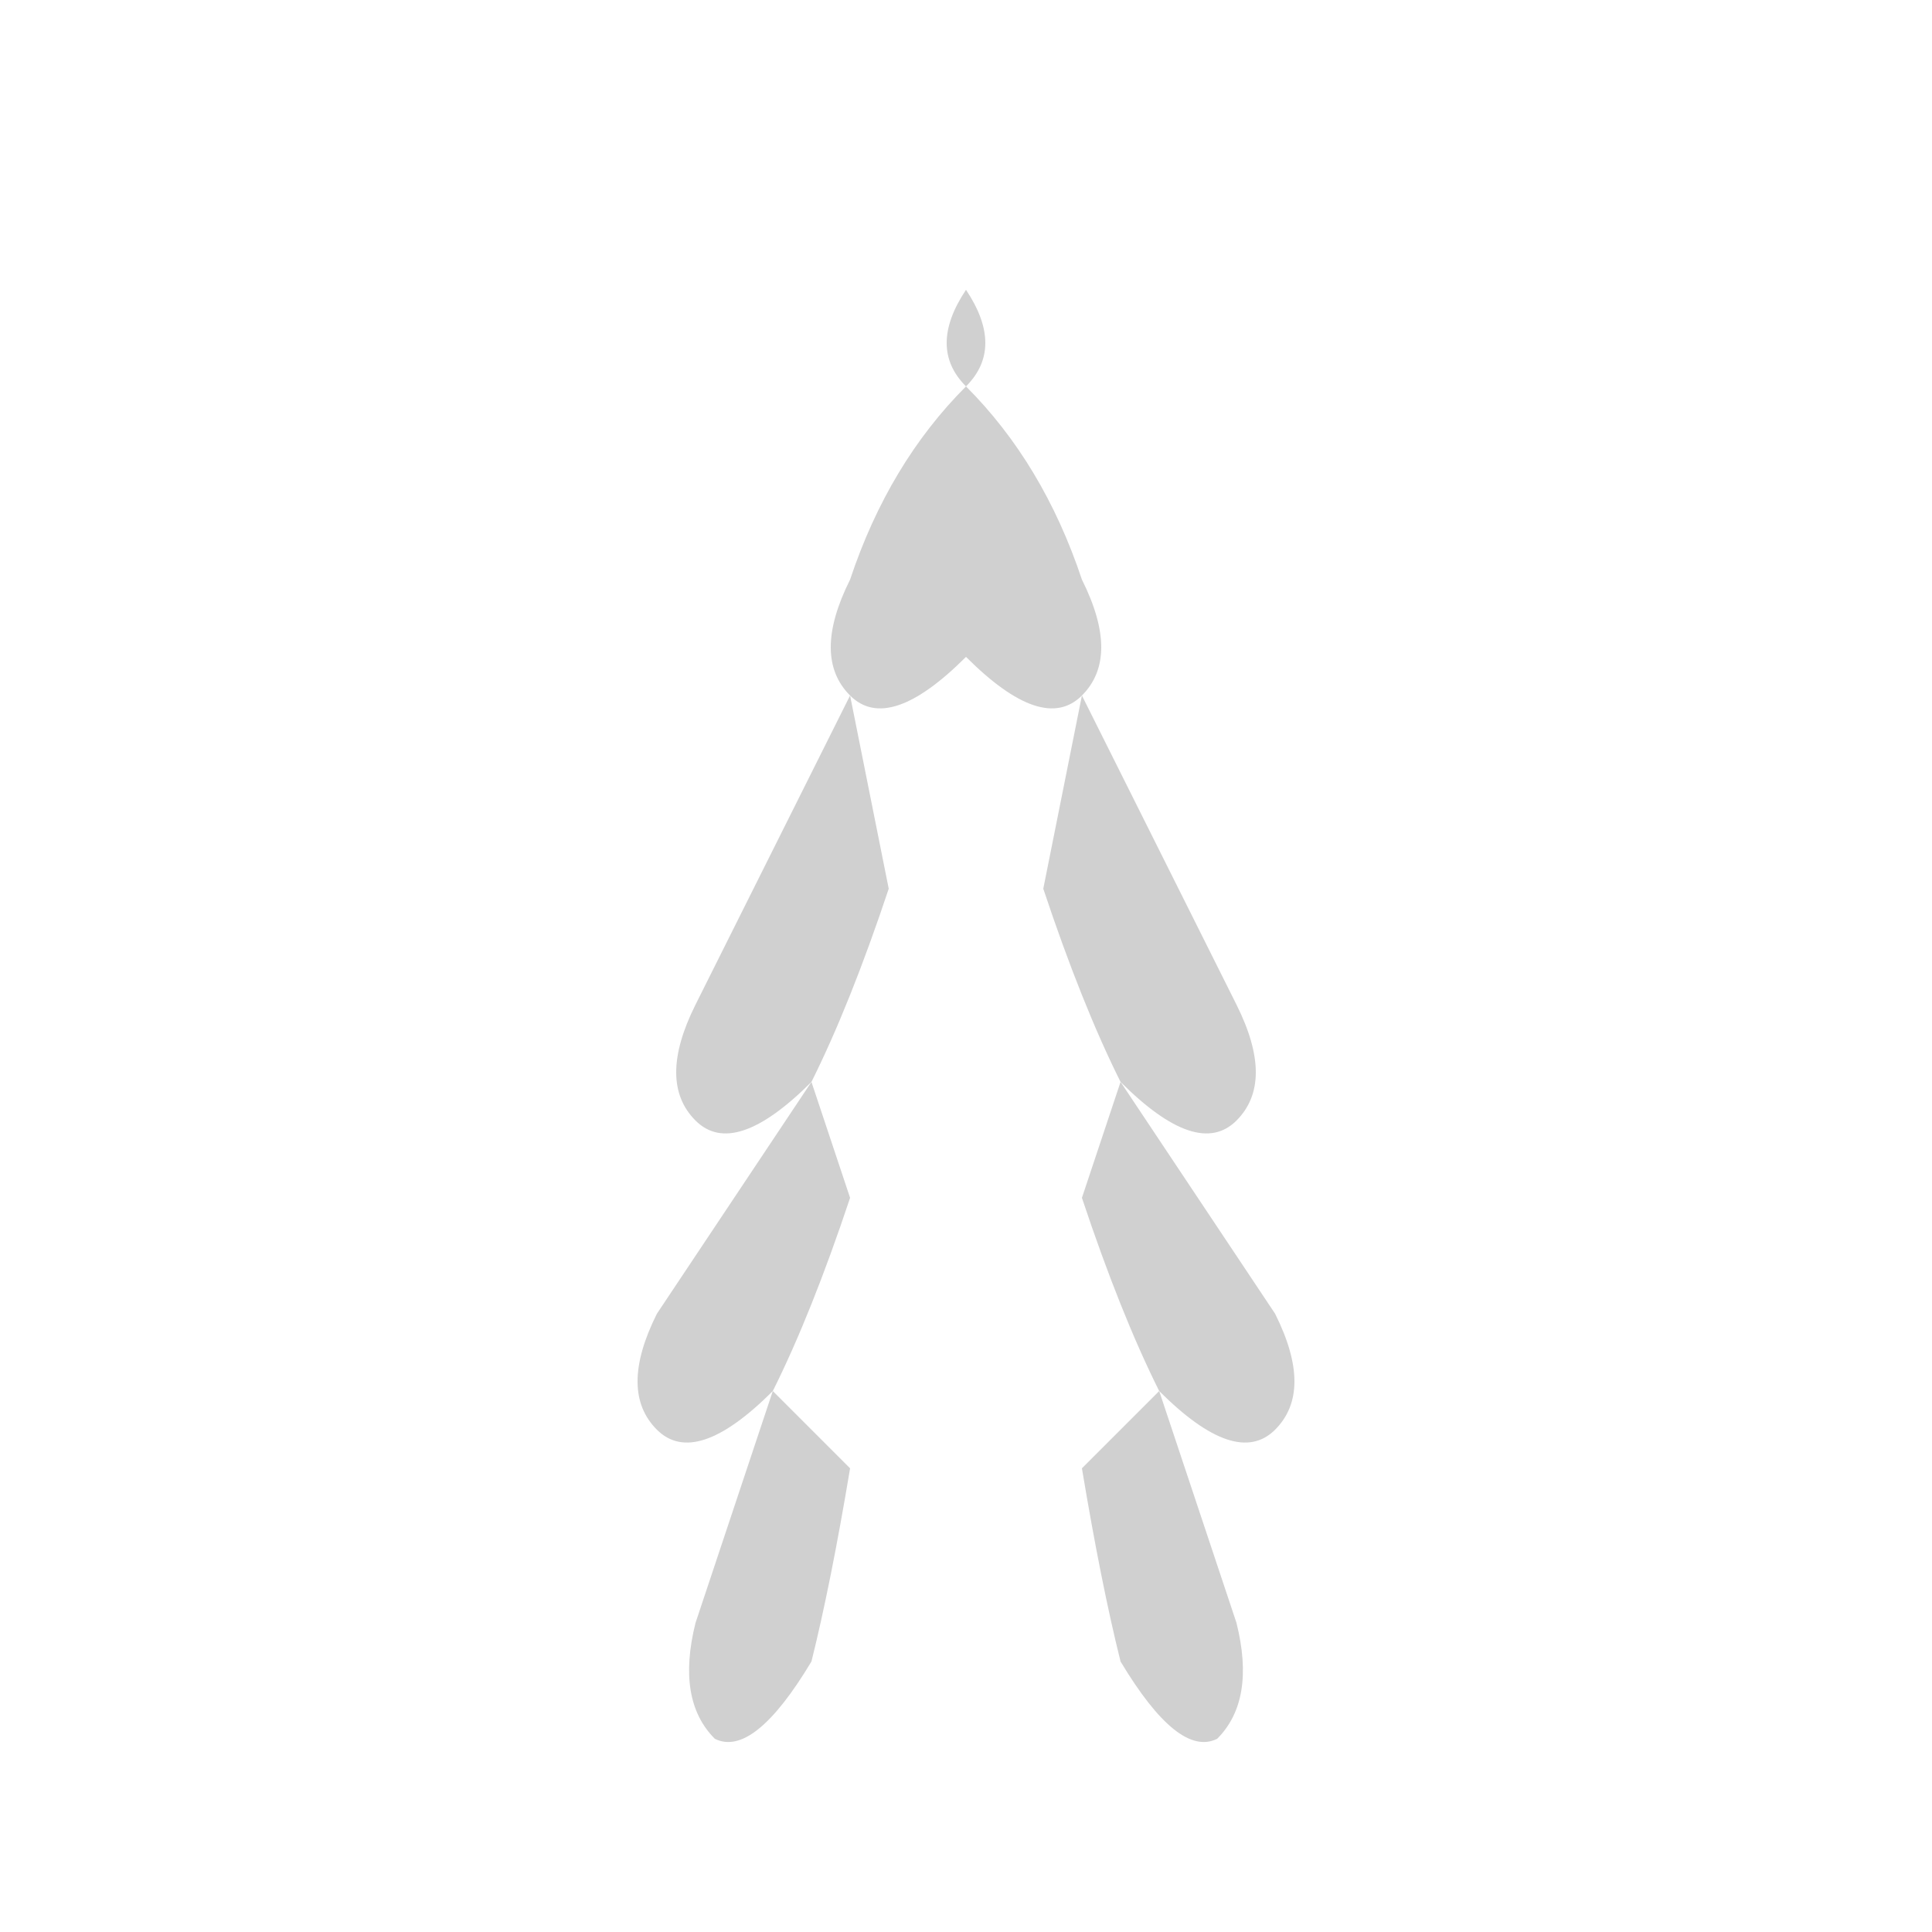
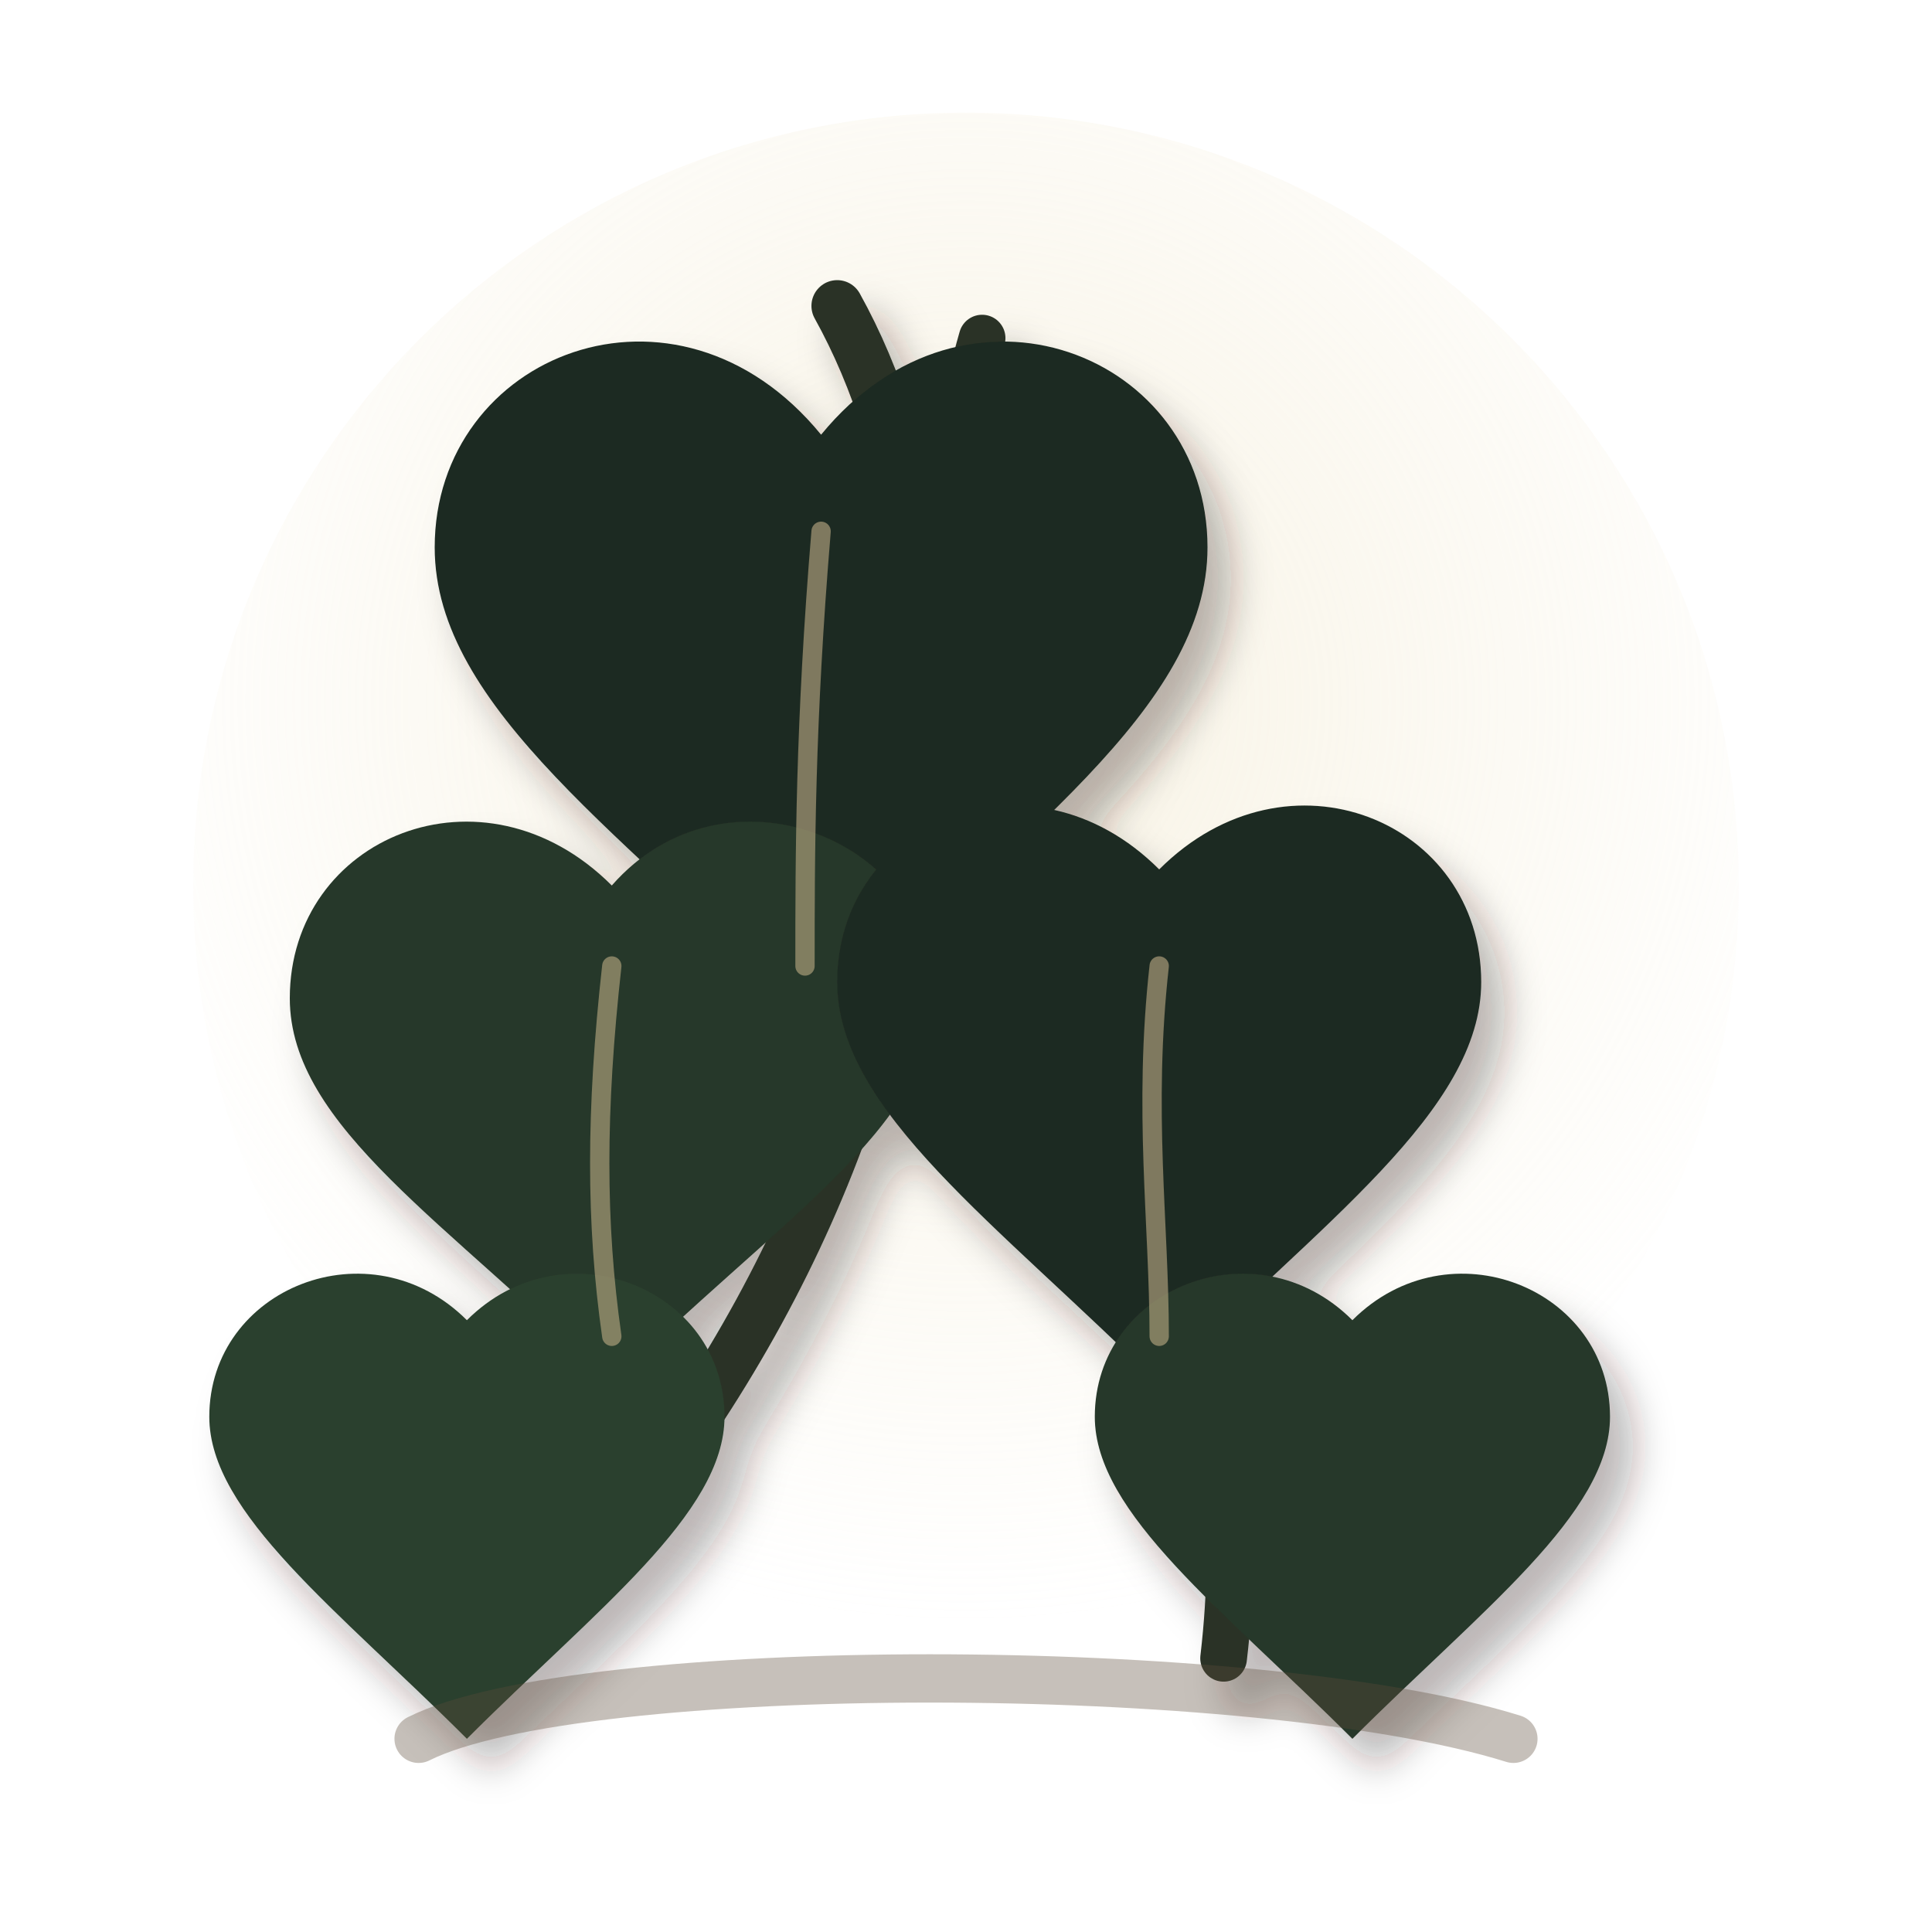
- <svg xmlns="http://www.w3.org/2000/svg" viewBox="0 0 100 100" width="100" height="100">
-   <g fill="#d0d0d0" stroke="none">
-     <path d="M50,20 Q48,18 50,15 Q52,18 50,20Z" />
-     <path d="M50,20 Q46,24 44,30 Q42,34 44,36 Q46,38 50,34 Q54,38 56,36 Q58,34 56,30 Q54,24 50,20Z" />
-     <path d="M44,36 Q40,44 36,52 Q34,56 36,58 Q38,60 42,56 Q44,52 46,46" />
-     <path d="M56,36 Q60,44 64,52 Q66,56 64,58 Q62,60 58,56 Q56,52 54,46" />
-     <path d="M42,56 Q38,62 34,68 Q32,72 34,74 Q36,76 40,72 Q42,68 44,62" />
-     <path d="M58,56 Q62,62 66,68 Q68,72 66,74 Q64,76 60,72 Q58,68 56,62" />
-     <path d="M40,72 Q38,78 36,84 Q35,88 37,90 Q39,91 42,86 Q43,82 44,76" />
-     <path d="M60,72 Q62,78 64,84 Q65,88 63,90 Q61,91 58,86 Q57,82 56,76" />
+ <svg xmlns="http://www.w3.org/2000/svg" viewBox="0 0 120 120" width="120" height="120" role="img" aria-label="绿萝纸剪影">
+   <defs>
+     <radialGradient id="paperGlow" cx="50%" cy="38%" r="60%">
+       <stop offset="0" stop-color="#efe4c4" stop-opacity=".46" />
+       <stop offset="1" stop-color="#efe4c4" stop-opacity="0" />
+     </radialGradient>
+     <filter id="softShadow" x="-20%" y="-20%" width="140%" height="140%">
+       <feDropShadow dx="1.5" dy="2" stdDeviation="1.2" flood-color="#2a1b18" flood-opacity=".32" />
+     </filter>
+   </defs>
+   <circle cx="60" cy="55" r="48" fill="url(#paperGlow)" />
+   <g filter="url(#softShadow)">
+     <path d="M52 19c5 9 7 22 4 37-3 18-12 34-26 48" fill="none" stroke="#2b3326" stroke-width="3.2" stroke-linecap="round" />
+     <path d="M61 21c-4 14-2 26 5 40 6 13 12 25 10 42" fill="none" stroke="#2b3326" stroke-width="2.9" stroke-linecap="round" />
+     <path d="M51 27c-9-11-24-5-24 7 0 10 12 18 24 30 12-12 24-20 24-30 0-12-15-18-24-7z" fill="#1f2b23" />
+     <path d="M38 55c-8-8-20-3-20 7 0 8 10 14 20 24 10-10 20-16 20-24 0-10-13-15-20-7z" fill="#263729" />
+     <path d="M72 54c-8-8-20-3-20 7 0 8 10 15 20 25 10-10 20-17 20-25 0-10-12-15-20-7z" fill="#1f2b23" />
+     <path d="M29 82c-6-6-16-2-16 6 0 6 8 12 16 20 8-8 16-14 16-20 0-8-10-12-16-6z" fill="#2b3f2e" />
+     <path d="M84 82c-6-6-16-2-16 6 0 6 8 12 16 20 8-8 16-14 16-20 0-8-10-12-16-6z" fill="#263729" />
+     <path d="M51 33c-1 12-1 20-1 27M38 60c-1 9-1 16 0 23M72 60c-1 9 0 16 0 23" fill="none" stroke="#b9aa83" stroke-width="1.2" stroke-linecap="round" opacity=".62" />
  </g>
+   <path d="M26 108c10-5 52-5 68 0" fill="none" stroke="#5d4b38" stroke-width="3" stroke-linecap="round" opacity=".35" />
</svg>
